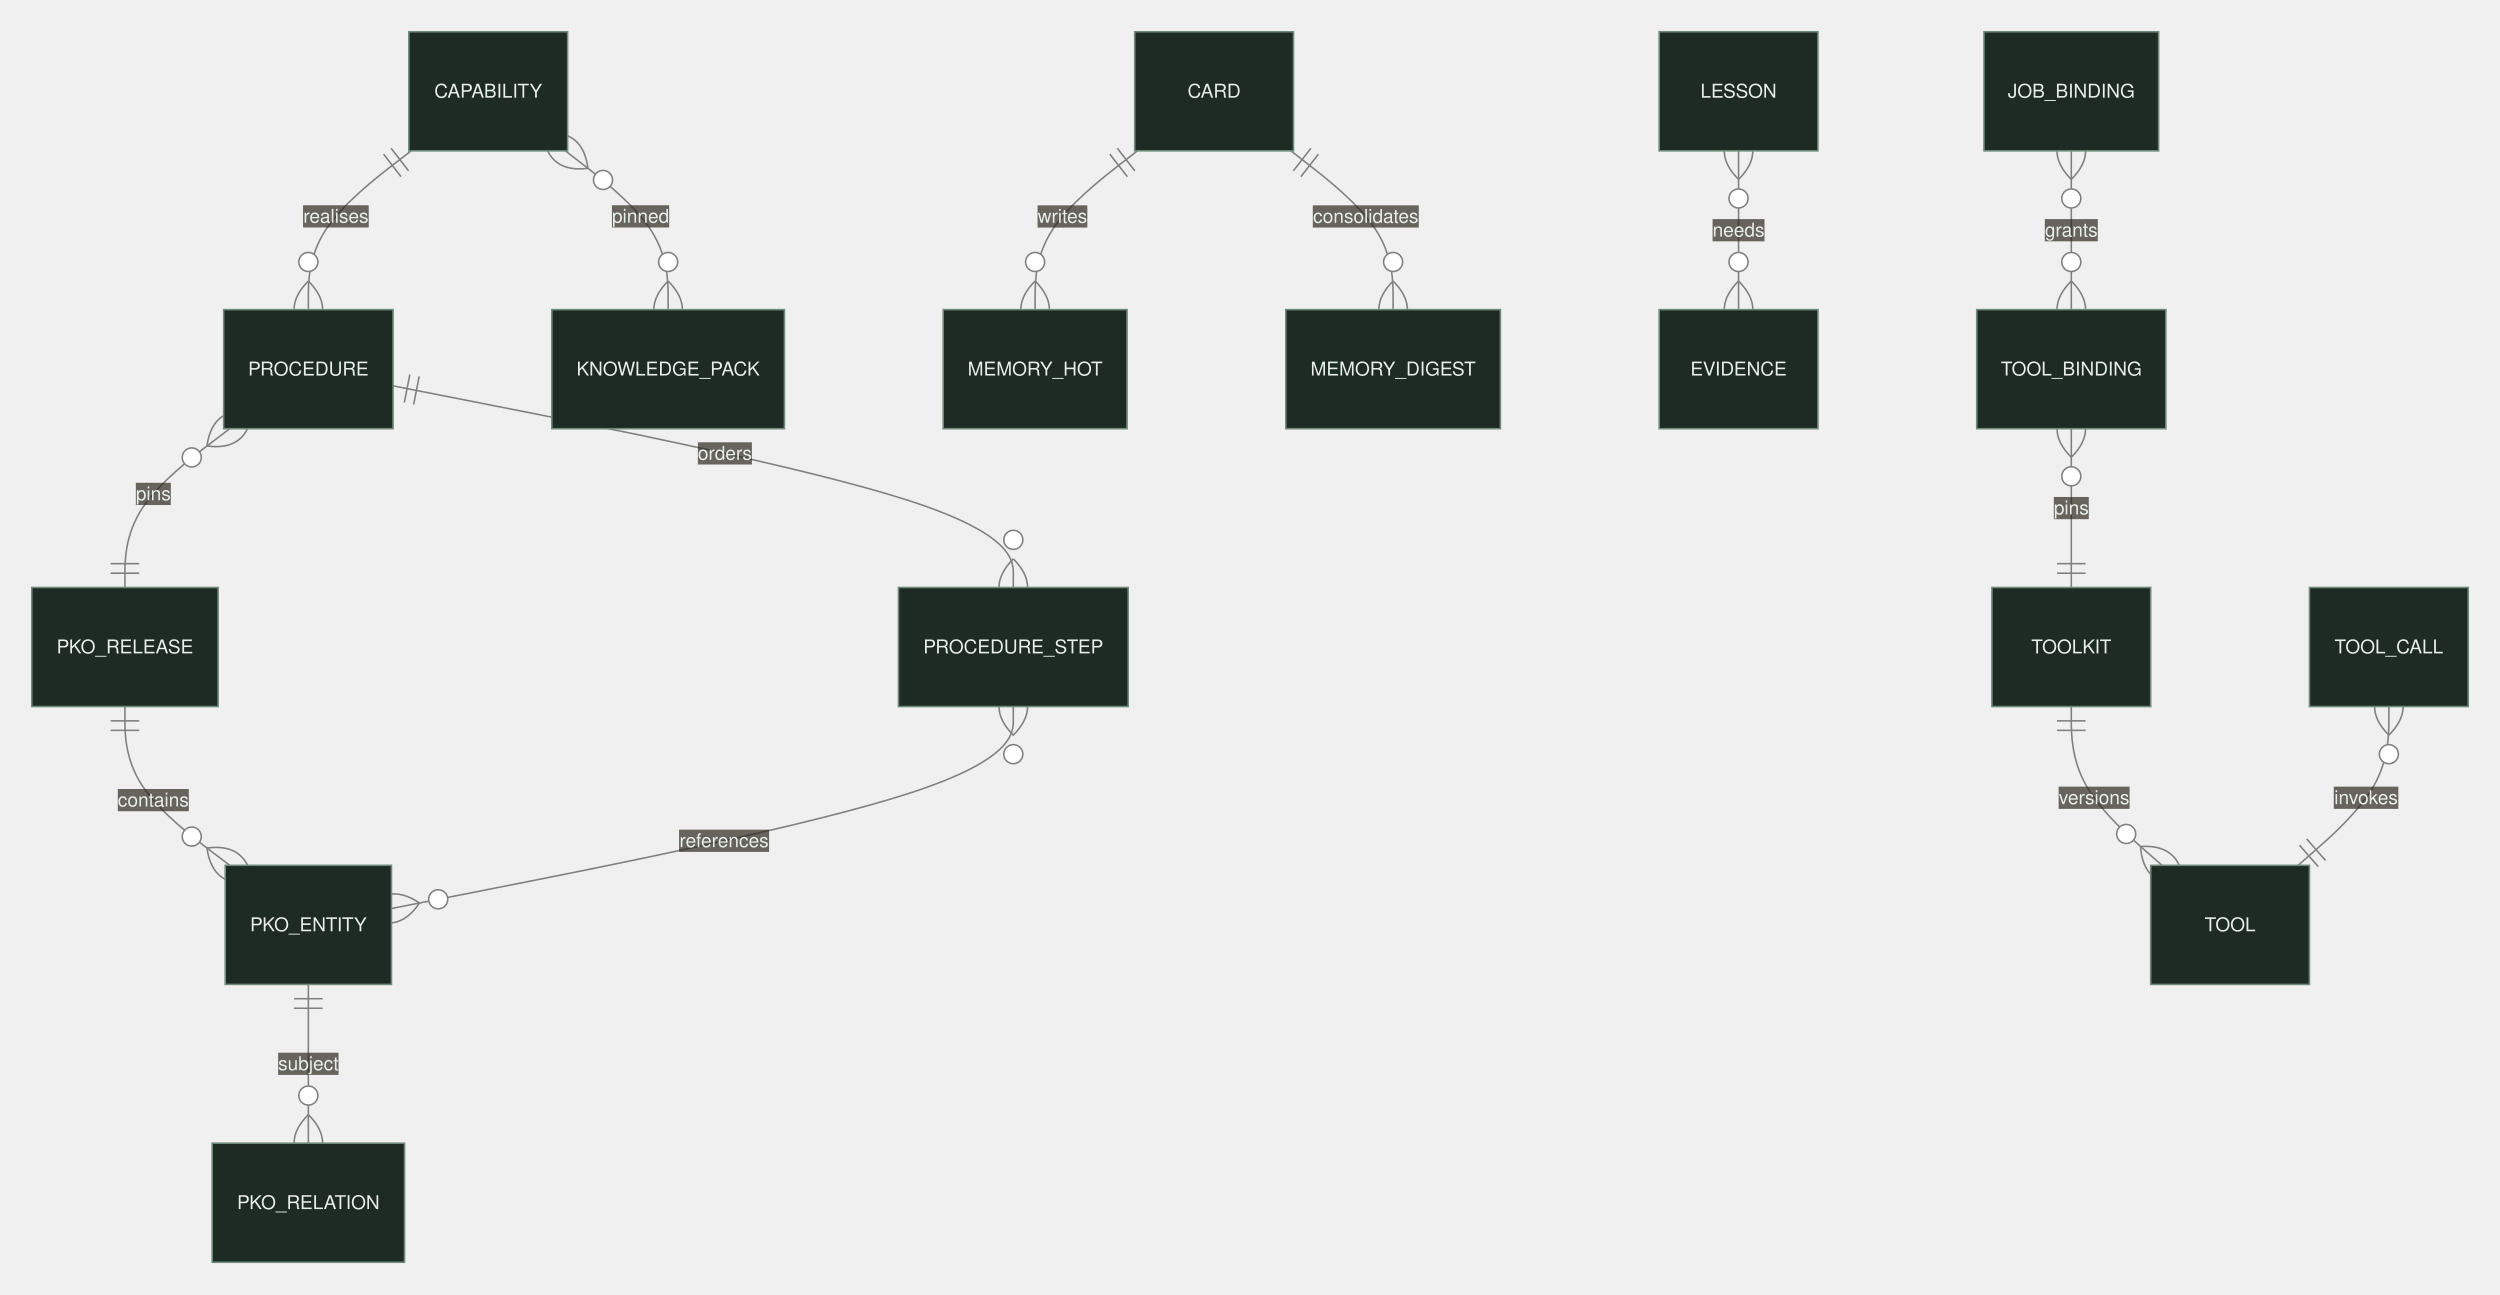
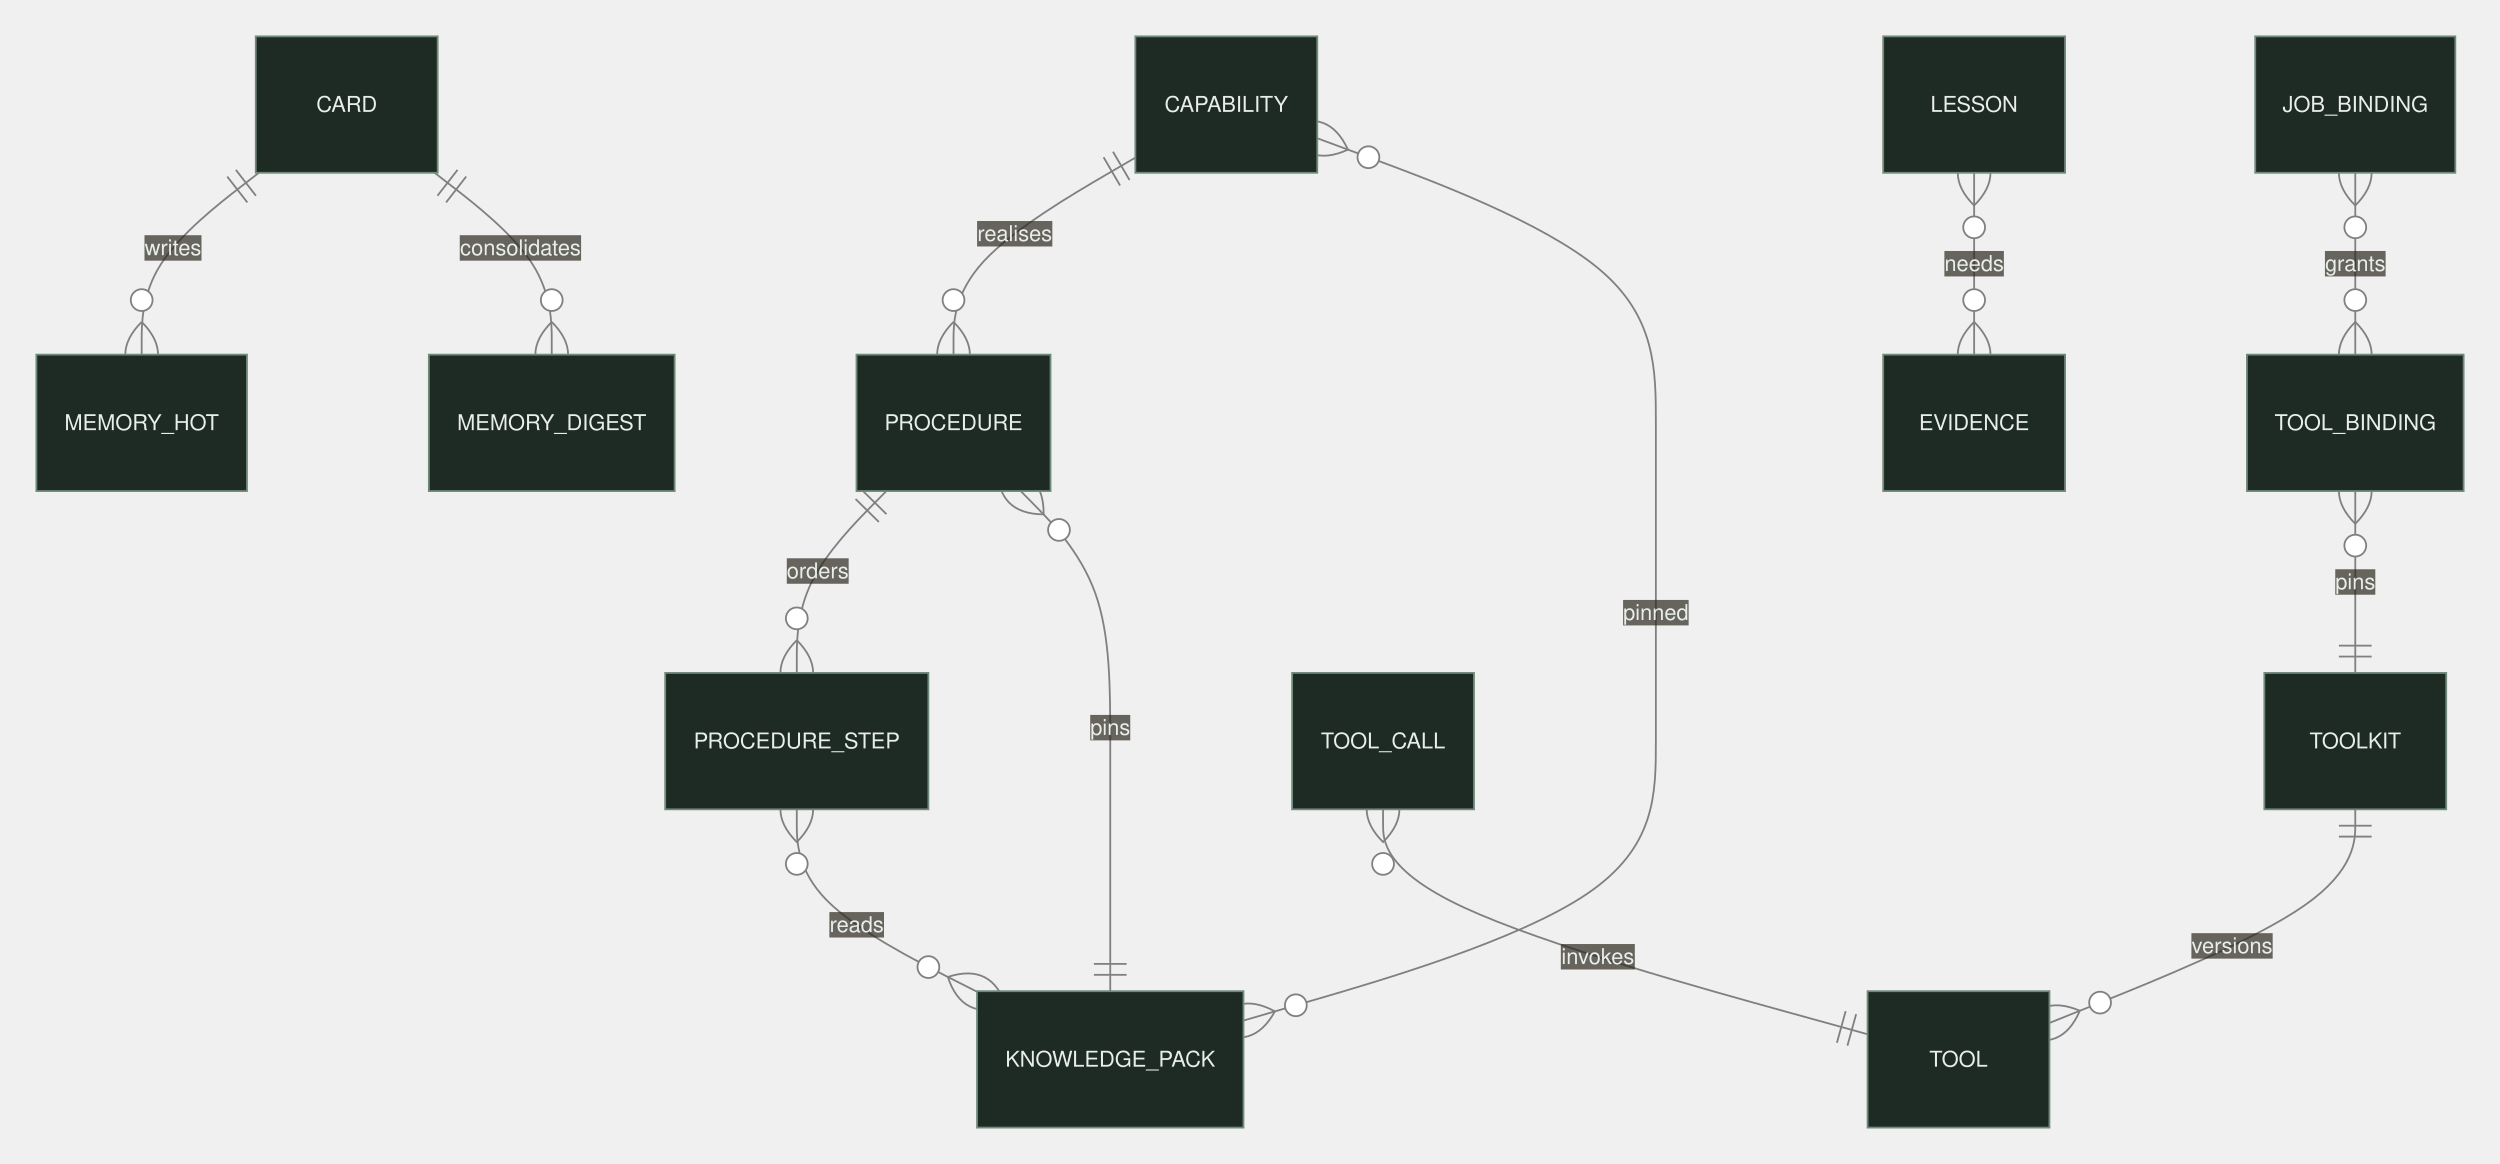
- <svg xmlns="http://www.w3.org/2000/svg" aria-roledescription="er" role="graphics-document document" viewBox="0 0 1574.543 815" height="815" width="1574.543" id="my-svg" style="background-color: transparent;">
+ <svg xmlns="http://www.w3.org/2000/svg" aria-roledescription="er" role="graphics-document document" viewBox="0 0 1374.598 640" height="640" width="1374.598" id="my-svg" style="background-color: transparent;">
  <style>#my-svg{font-family:IBM Plex Sans,Helvetica,Arial,sans-serif;font-size:14px;fill:#e8eee9;}#my-svg .error-icon{fill:#2c281f;}#my-svg .error-text{fill:#c9d6ce;stroke:#c9d6ce;}#my-svg .edge-thickness-normal{stroke-width:1px;}#my-svg .edge-thickness-thick{stroke-width:3.5px;}#my-svg .edge-pattern-solid{stroke-dasharray:0;}#my-svg .edge-thickness-invisible{stroke-width:0;fill:none;}#my-svg .edge-pattern-dashed{stroke-dasharray:3;}#my-svg .edge-pattern-dotted{stroke-dasharray:2;}#my-svg .marker{fill:#8aa596;stroke:#8aa596;}#my-svg .marker.cross{stroke:#8aa596;}#my-svg svg{font-family:IBM Plex Sans,Helvetica,Arial,sans-serif;font-size:14px;}#my-svg p{margin:0;}#my-svg .entityBox{fill:#1e2a24;stroke:#6f8a7a;}#my-svg .attributeBoxOdd{fill:#ffffff;stroke:#6f8a7a;}#my-svg .attributeBoxEven{fill:#f2f2f2;stroke:#6f8a7a;}#my-svg .relationshipLabelBox{fill:#2c281f;opacity:0.7;background-color:#2c281f;}#my-svg .relationshipLabelBox rect{opacity:0.5;}#my-svg .relationshipLine{stroke:#8aa596;}#my-svg .entityTitleText{text-anchor:middle;font-size:18px;fill:#e8eee9;}#my-svg #MD_PARENT_START{fill:#f5f5f5!important;stroke:#8aa596!important;stroke-width:1;}#my-svg #MD_PARENT_END{fill:#f5f5f5!important;stroke:#8aa596!important;stroke-width:1;}#my-svg :root{--mermaid-font-family:"trebuchet ms",verdana,arial,sans-serif;}</style>
  <g />
  <defs>
    <marker orient="auto" markerHeight="240" markerWidth="190" refY="7" refX="0" id="MD_PARENT_START">
      <path d="M 18,7 L9,13 L1,7 L9,1 Z" />
    </marker>
  </defs>
  <defs>
    <marker orient="auto" markerHeight="28" markerWidth="20" refY="7" refX="19" id="MD_PARENT_END">
      <path d="M 18,7 L9,13 L1,7 L9,1 Z" />
    </marker>
  </defs>
  <defs>
    <marker orient="auto" markerHeight="18" markerWidth="18" refY="9" refX="0" id="ONLY_ONE_START">
      <path d="M9,0 L9,18 M15,0 L15,18" fill="none" stroke="gray" />
    </marker>
  </defs>
  <defs>
    <marker orient="auto" markerHeight="18" markerWidth="18" refY="9" refX="18" id="ONLY_ONE_END">
      <path d="M3,0 L3,18 M9,0 L9,18" fill="none" stroke="gray" />
    </marker>
  </defs>
  <defs>
    <marker orient="auto" markerHeight="18" markerWidth="30" refY="9" refX="0" id="ZERO_OR_ONE_START">
      <circle r="6" cy="9" cx="21" fill="white" stroke="gray" />
      <path d="M9,0 L9,18" fill="none" stroke="gray" />
    </marker>
  </defs>
  <defs>
    <marker orient="auto" markerHeight="18" markerWidth="30" refY="9" refX="30" id="ZERO_OR_ONE_END">
      <circle r="6" cy="9" cx="9" fill="white" stroke="gray" />
      <path d="M21,0 L21,18" fill="none" stroke="gray" />
    </marker>
  </defs>
  <defs>
    <marker orient="auto" markerHeight="36" markerWidth="45" refY="18" refX="18" id="ONE_OR_MORE_START">
      <path d="M0,18 Q 18,0 36,18 Q 18,36 0,18 M42,9 L42,27" fill="none" stroke="gray" />
    </marker>
  </defs>
  <defs>
    <marker orient="auto" markerHeight="36" markerWidth="45" refY="18" refX="27" id="ONE_OR_MORE_END">
      <path d="M3,9 L3,27 M9,18 Q27,0 45,18 Q27,36 9,18" fill="none" stroke="gray" />
    </marker>
  </defs>
  <defs>
    <marker orient="auto" markerHeight="36" markerWidth="57" refY="18" refX="18" id="ZERO_OR_MORE_START">
      <circle r="6" cy="18" cx="48" fill="white" stroke="gray" />
      <path d="M0,18 Q18,0 36,18 Q18,36 0,18" fill="none" stroke="gray" />
    </marker>
  </defs>
  <defs>
    <marker orient="auto" markerHeight="36" markerWidth="57" refY="18" refX="39" id="ZERO_OR_MORE_END">
      <circle r="6" cy="18" cx="9" fill="white" stroke="gray" />
      <path d="M21,18 Q39,0 57,18 Q39,36 21,18" fill="none" stroke="gray" />
    </marker>
  </defs>
-   <path style="stroke: gray; fill: none;" marker-start="url(#ONLY_ONE_START)" marker-end="url(#ZERO_OR_MORE_END)" d="M258.946,95L248.156,103.333C237.366,111.667,215.787,128.333,204.997,145C194.207,161.667,194.207,178.333,194.207,186.667L194.207,195" class="er relationshipLine" />
-   <path style="stroke: gray; fill: none;" marker-start="url(#ONLY_ONE_START)" marker-end="url(#ZERO_OR_MORE_END)" d="M247.551,243.013L312.659,255.844C377.767,268.675,507.983,294.338,573.091,315.502C638.199,336.667,638.199,353.333,638.199,361.667L638.199,370" class="er relationshipLine" />
-   <path style="stroke: gray; fill: none;" marker-start="url(#ZERO_OR_MORE_START)" marker-end="url(#ONLY_ONE_END)" d="M144.699,270L133.697,278.333C122.695,286.667,100.691,303.333,89.689,320C78.688,336.667,78.688,353.333,78.688,361.667L78.688,370" class="er relationshipLine" />
-   <path style="stroke: gray; fill: none;" marker-start="url(#ONLY_ONE_START)" marker-end="url(#ZERO_OR_MORE_END)" d="M78.688,445L78.688,453.333C78.688,461.667,78.688,478.333,89.689,495C100.691,511.667,122.695,528.333,133.697,536.667L144.699,545" class="er relationshipLine" />
-   <path style="stroke: gray; fill: none;" marker-start="url(#ONLY_ONE_START)" marker-end="url(#ZERO_OR_MORE_END)" d="M194.207,620L194.207,628.333C194.207,636.667,194.207,653.333,194.207,670C194.207,686.667,194.207,703.333,194.207,711.667L194.207,720" class="er relationshipLine" />
-   <path style="stroke: gray; fill: none;" marker-start="url(#ZERO_OR_MORE_START)" marker-end="url(#ZERO_OR_MORE_END)" d="M638.199,445L638.199,453.333C638.199,461.667,638.199,478.333,572.924,499.531C507.65,520.728,377.1,546.456,311.826,559.32L246.551,572.184" class="er relationshipLine" />
-   <path style="stroke: gray; fill: none;" marker-start="url(#ZERO_OR_MORE_START)" marker-end="url(#ZERO_OR_MORE_END)" d="M356.054,95L366.844,103.333C377.634,111.667,399.213,128.333,410.003,145C420.793,161.667,420.793,178.333,420.793,186.667L420.793,195" class="er relationshipLine" />
-   <path style="stroke: gray; fill: none;" marker-start="url(#ONLY_ONE_START)" marker-end="url(#ZERO_OR_MORE_END)" d="M716.353,95L705.617,103.333C694.88,111.667,673.407,128.333,662.67,145C651.934,161.667,651.934,178.333,651.934,186.667L651.934,195" class="er relationshipLine" />
-   <path style="stroke: gray; fill: none;" marker-start="url(#ONLY_ONE_START)" marker-end="url(#ZERO_OR_MORE_END)" d="M812.983,95L823.719,103.333C834.456,111.667,855.929,128.333,866.666,145C877.402,161.667,877.402,178.333,877.402,186.667L877.402,195" class="er relationshipLine" />
-   <path style="stroke: gray; fill: none;" marker-start="url(#ZERO_OR_MORE_START)" marker-end="url(#ZERO_OR_MORE_END)" d="M1094.973,95L1094.973,103.333C1094.973,111.667,1094.973,128.333,1094.973,145C1094.973,161.667,1094.973,178.333,1094.973,186.667L1094.973,195" class="er relationshipLine" />
-   <path style="stroke: gray; fill: none;" marker-start="url(#ZERO_OR_MORE_START)" marker-end="url(#ZERO_OR_MORE_END)" d="M1304.543,95L1304.543,103.333C1304.543,111.667,1304.543,128.333,1304.543,145C1304.543,161.667,1304.543,178.333,1304.543,186.667L1304.543,195" class="er relationshipLine" />
-   <path style="stroke: gray; fill: none;" marker-start="url(#ONLY_ONE_START)" marker-end="url(#ZERO_OR_MORE_END)" d="M1304.543,445L1304.543,453.333C1304.543,461.667,1304.543,478.333,1314.067,495C1323.591,511.667,1342.638,528.333,1352.162,536.667L1361.686,545" class="er relationshipLine" />
-   <path style="stroke: gray; fill: none;" marker-start="url(#ZERO_OR_MORE_START)" marker-end="url(#ONLY_ONE_END)" d="M1304.543,270L1304.543,278.333C1304.543,286.667,1304.543,303.333,1304.543,320C1304.543,336.667,1304.543,353.333,1304.543,361.667L1304.543,370" class="er relationshipLine" />
-   <path style="stroke: gray; fill: none;" marker-start="url(#ZERO_OR_MORE_START)" marker-end="url(#ONLY_ONE_END)" d="M1504.543,445L1504.543,453.333C1504.543,461.667,1504.543,478.333,1495.019,495C1485.495,511.667,1466.448,528.333,1456.924,536.667L1447.4,545" class="er relationshipLine" />
-   <g transform="translate(257.5,20 )" id="entity-CAPABILITY-020d4f55-10fa-56c2-b8e2-6703334d470f">
+   <path style="stroke: gray; fill: none;" marker-start="url(#ONLY_ONE_START)" marker-end="url(#ZERO_OR_MORE_END)" d="M624.281,86.667L607.615,96.389C590.948,106.111,557.615,125.556,540.948,143.611C524.281,161.667,524.281,178.333,524.281,186.667L524.281,195" class="er relationshipLine" />
+   <path style="stroke: gray; fill: none;" marker-start="url(#ONLY_ONE_START)" marker-end="url(#ZERO_OR_MORE_END)" d="M487.349,270L479.142,278.333C470.934,286.667,454.52,303.333,446.313,320C438.105,336.667,438.105,353.333,438.105,361.667L438.105,370" class="er relationshipLine" />
+   <path style="stroke: gray; fill: none;" marker-start="url(#ZERO_OR_MORE_START)" marker-end="url(#ONLY_ONE_END)" d="M561.214,270L569.421,278.333C577.628,286.667,594.043,303.333,602.25,326.25C610.457,349.167,610.457,378.333,610.457,407.5C610.457,436.667,610.457,465.833,610.457,488.75C610.457,511.667,610.457,528.333,610.457,536.667L610.457,545" class="er relationshipLine" />
+   <path style="stroke: gray; fill: none;" marker-start="url(#ZERO_OR_MORE_START)" marker-end="url(#ZERO_OR_MORE_END)" d="M438.105,445L438.105,453.333C438.105,461.667,438.105,478.333,454.624,495.053C471.142,511.772,504.178,528.544,520.697,536.93L537.215,545.316" class="er relationshipLine" />
+   <path style="stroke: gray; fill: none;" marker-start="url(#ZERO_OR_MORE_START)" marker-end="url(#ZERO_OR_MORE_END)" d="M724.281,76.024L755.311,87.52C786.34,99.016,848.398,122.008,879.428,148.087C910.457,174.167,910.457,203.333,910.457,232.5C910.457,261.667,910.457,290.833,910.457,320C910.457,349.167,910.457,378.333,910.457,407.5C910.457,436.667,910.457,465.833,872.664,491.44C834.871,517.046,759.285,539.092,721.492,550.115L683.699,561.138" class="er relationshipLine" />
+   <path style="stroke: gray; fill: none;" marker-start="url(#ONLY_ONE_START)" marker-end="url(#ZERO_OR_MORE_END)" d="M142.318,95L131.581,103.333C120.845,111.667,99.372,128.333,88.635,145C77.898,161.667,77.898,178.333,77.898,186.667L77.898,195" class="er relationshipLine" />
+   <path style="stroke: gray; fill: none;" marker-start="url(#ONLY_ONE_START)" marker-end="url(#ZERO_OR_MORE_END)" d="M238.948,95L249.684,103.333C260.421,111.667,281.894,128.333,292.631,145C303.367,161.667,303.367,178.333,303.367,186.667L303.367,195" class="er relationshipLine" />
+   <path style="stroke: gray; fill: none;" marker-start="url(#ZERO_OR_MORE_START)" marker-end="url(#ZERO_OR_MORE_END)" d="M1085.457,95L1085.457,103.333C1085.457,111.667,1085.457,128.333,1085.457,145C1085.457,161.667,1085.457,178.333,1085.457,186.667L1085.457,195" class="er relationshipLine" />
+   <path style="stroke: gray; fill: none;" marker-start="url(#ZERO_OR_MORE_START)" marker-end="url(#ZERO_OR_MORE_END)" d="M1295.027,95L1295.027,103.333C1295.027,111.667,1295.027,128.333,1295.027,145C1295.027,161.667,1295.027,178.333,1295.027,186.667L1295.027,195" class="er relationshipLine" />
+   <path style="stroke: gray; fill: none;" marker-start="url(#ONLY_ONE_START)" marker-end="url(#ZERO_OR_MORE_END)" d="M1295.027,445L1295.027,453.333C1295.027,461.667,1295.027,478.333,1267,497.908C1238.973,517.482,1182.918,539.964,1154.891,551.205L1126.863,562.446" class="er relationshipLine" />
+   <path style="stroke: gray; fill: none;" marker-start="url(#ZERO_OR_MORE_START)" marker-end="url(#ONLY_ONE_END)" d="M1295.027,270L1295.027,278.333C1295.027,286.667,1295.027,303.333,1295.027,320C1295.027,336.667,1295.027,353.333,1295.027,361.667L1295.027,370" class="er relationshipLine" />
+   <path style="stroke: gray; fill: none;" marker-start="url(#ZERO_OR_MORE_START)" marker-end="url(#ONLY_ONE_END)" d="M760.457,445L760.457,453.333C760.457,461.667,760.457,478.333,804.858,498.945C849.259,519.558,938.061,544.115,982.462,556.394L1026.863,568.673" class="er relationshipLine" />
+   <g transform="translate(624.2812,20 )" id="entity-CAPABILITY-020d4f55-10fa-56c2-b8e2-6703334d470f">
    <rect height="75" width="100" y="0" x="0" class="er entityBox" />
    <text style="dominant-baseline: middle; text-anchor: middle; font-size: 12px;" transform="translate(50,37.5)" y="0" x="0" id="text-entity-CAPABILITY-020d4f55-10fa-56c2-b8e2-6703334d470f" class="er entityLabel">CAPABILITY</text>
  </g>
-   <g transform="translate(140.8633,195 )" id="entity-PROCEDURE-224ff4b8-9b89-5dd6-830f-faf2a203ddec">
+   <g transform="translate(470.9375,195 )" id="entity-PROCEDURE-224ff4b8-9b89-5dd6-830f-faf2a203ddec">
    <rect height="75" width="106.688" y="0" x="0" class="er entityBox" />
    <text style="dominant-baseline: middle; text-anchor: middle; font-size: 12px;" transform="translate(53.34375,37.5)" y="0" x="0" id="text-entity-PROCEDURE-224ff4b8-9b89-5dd6-830f-faf2a203ddec" class="er entityLabel">PROCEDURE</text>
  </g>
-   <g transform="translate(565.8477,370 )" id="entity-PROCEDURESTEP-6f9bba43-38aa-5167-bb9a-25ad02d292f0">
+   <g transform="translate(365.7539,370 )" id="entity-PROCEDURESTEP-6f9bba43-38aa-5167-bb9a-25ad02d292f0">
    <rect height="75" width="144.703" y="0" x="0" class="er entityBox" />
    <text style="dominant-baseline: middle; text-anchor: middle; font-size: 12px;" transform="translate(72.35156,37.5)" y="0" x="0" id="text-entity-PROCEDURESTEP-6f9bba43-38aa-5167-bb9a-25ad02d292f0" class="er entityLabel">PROCEDURE_STEP</text>
  </g>
-   <g transform="translate(20,370 )" id="entity-PKORELEASE-6d92dc30-d84e-5a81-be41-3ea723bb676f">
-     <rect height="75" width="117.375" y="0" x="0" class="er entityBox" />
-     <text style="dominant-baseline: middle; text-anchor: middle; font-size: 12px;" transform="translate(58.6875,37.5)" y="0" x="0" id="text-entity-PKORELEASE-6d92dc30-d84e-5a81-be41-3ea723bb676f" class="er entityLabel">PKO_RELEASE</text>
-   </g>
-   <g transform="translate(141.8633,545 )" id="entity-PKOENTITY-70abf664-999a-5787-936c-3888ab19b30b">
-     <rect height="75" width="104.688" y="0" x="0" class="er entityBox" />
-     <text style="dominant-baseline: middle; text-anchor: middle; font-size: 12px;" transform="translate(52.34375,37.5)" y="0" x="0" id="text-entity-PKOENTITY-70abf664-999a-5787-936c-3888ab19b30b" class="er entityLabel">PKO_ENTITY</text>
-   </g>
-   <g transform="translate(133.6289,720 )" id="entity-PKORELATION-b7390bfa-451d-5ebc-bb1c-0d9ca8fc17da">
-     <rect height="75" width="121.156" y="0" x="0" class="er entityBox" />
-     <text style="dominant-baseline: middle; text-anchor: middle; font-size: 12px;" transform="translate(60.57812,37.5)" y="0" x="0" id="text-entity-PKORELATION-b7390bfa-451d-5ebc-bb1c-0d9ca8fc17da" class="er entityLabel">PKO_RELATION</text>
-   </g>
-   <g transform="translate(347.5508,195 )" id="entity-KNOWLEDGEPACK-c3adf817-17f3-55ea-afa6-33bd64293d3b">
+   <g transform="translate(537.2148,545 )" id="entity-KNOWLEDGEPACK-c3adf817-17f3-55ea-afa6-33bd64293d3b">
    <rect height="75" width="146.484" y="0" x="0" class="er entityBox" />
    <text style="dominant-baseline: middle; text-anchor: middle; font-size: 12px;" transform="translate(73.24219,37.5)" y="0" x="0" id="text-entity-KNOWLEDGEPACK-c3adf817-17f3-55ea-afa6-33bd64293d3b" class="er entityLabel">KNOWLEDGE_PACK</text>
  </g>
-   <g transform="translate(714.668,20 )" id="entity-CARD-2533ca9f-19be-51f9-b4bd-6aa7fabd52ca">
+   <g transform="translate(140.6328,20 )" id="entity-CARD-2533ca9f-19be-51f9-b4bd-6aa7fabd52ca">
    <rect height="75" width="100" y="0" x="0" class="er entityBox" />
    <text style="dominant-baseline: middle; text-anchor: middle; font-size: 12px;" transform="translate(50,37.5)" y="0" x="0" id="text-entity-CARD-2533ca9f-19be-51f9-b4bd-6aa7fabd52ca" class="er entityLabel">CARD</text>
  </g>
-   <g transform="translate(594.0352,195 )" id="entity-MEMORYHOT-59aa7965-6ea7-56e8-822f-c9ffb1be5fe1">
+   <g transform="translate(20,195 )" id="entity-MEMORYHOT-59aa7965-6ea7-56e8-822f-c9ffb1be5fe1">
    <rect height="75" width="115.797" y="0" x="0" class="er entityBox" />
    <text style="dominant-baseline: middle; text-anchor: middle; font-size: 12px;" transform="translate(57.89844,37.5)" y="0" x="0" id="text-entity-MEMORYHOT-59aa7965-6ea7-56e8-822f-c9ffb1be5fe1" class="er entityLabel">MEMORY_HOT</text>
  </g>
-   <g transform="translate(809.832,195 )" id="entity-MEMORYDIGEST-e046d363-404e-5eae-a05d-336853ef388a">
+   <g transform="translate(235.7969,195 )" id="entity-MEMORYDIGEST-e046d363-404e-5eae-a05d-336853ef388a">
    <rect height="75" width="135.141" y="0" x="0" class="er entityBox" />
    <text style="dominant-baseline: middle; text-anchor: middle; font-size: 12px;" transform="translate(67.57031,37.5)" y="0" x="0" id="text-entity-MEMORYDIGEST-e046d363-404e-5eae-a05d-336853ef388a" class="er entityLabel">MEMORY_DIGEST</text>
  </g>
-   <g transform="translate(1044.973,20 )" id="entity-LESSON-1c18308b-2959-507f-9a4b-2d92d75d0ce3">
+   <g transform="translate(1035.457,20 )" id="entity-LESSON-1c18308b-2959-507f-9a4b-2d92d75d0ce3">
    <rect height="75" width="100" y="0" x="0" class="er entityBox" />
    <text style="dominant-baseline: middle; text-anchor: middle; font-size: 12px;" transform="translate(50,37.5)" y="0" x="0" id="text-entity-LESSON-1c18308b-2959-507f-9a4b-2d92d75d0ce3" class="er entityLabel">LESSON</text>
  </g>
-   <g transform="translate(1044.973,195 )" id="entity-EVIDENCE-89f7177b-0e33-580a-b933-58f97f89939a">
+   <g transform="translate(1035.457,195 )" id="entity-EVIDENCE-89f7177b-0e33-580a-b933-58f97f89939a">
    <rect height="75" width="100" y="0" x="0" class="er entityBox" />
    <text style="dominant-baseline: middle; text-anchor: middle; font-size: 12px;" transform="translate(50,37.5)" y="0" x="0" id="text-entity-EVIDENCE-89f7177b-0e33-580a-b933-58f97f89939a" class="er entityLabel">EVIDENCE</text>
  </g>
-   <g transform="translate(1249.535,20 )" id="entity-JOBBINDING-93249e7e-0753-5f55-b24e-6bc2646c5bc9">
+   <g transform="translate(1240.02,20 )" id="entity-JOBBINDING-93249e7e-0753-5f55-b24e-6bc2646c5bc9">
    <rect height="75" width="110.016" y="0" x="0" class="er entityBox" />
    <text style="dominant-baseline: middle; text-anchor: middle; font-size: 12px;" transform="translate(55.00781,37.5)" y="0" x="0" id="text-entity-JOBBINDING-93249e7e-0753-5f55-b24e-6bc2646c5bc9" class="er entityLabel">JOB_BINDING</text>
  </g>
-   <g transform="translate(1244.973,195 )" id="entity-TOOLBINDING-e8ab3afd-7585-5adc-b712-e363652d245f">
+   <g transform="translate(1235.457,195 )" id="entity-TOOLBINDING-e8ab3afd-7585-5adc-b712-e363652d245f">
    <rect height="75" width="119.141" y="0" x="0" class="er entityBox" />
    <text style="dominant-baseline: middle; text-anchor: middle; font-size: 12px;" transform="translate(59.57031,37.5)" y="0" x="0" id="text-entity-TOOLBINDING-e8ab3afd-7585-5adc-b712-e363652d245f" class="er entityLabel">TOOL_BINDING</text>
  </g>
-   <g transform="translate(1254.543,370 )" id="entity-TOOLKIT-6a658d77-4d87-5572-833a-6cf28089be58">
+   <g transform="translate(1245.027,370 )" id="entity-TOOLKIT-6a658d77-4d87-5572-833a-6cf28089be58">
    <rect height="75" width="100" y="0" x="0" class="er entityBox" />
    <text style="dominant-baseline: middle; text-anchor: middle; font-size: 12px;" transform="translate(50,37.5)" y="0" x="0" id="text-entity-TOOLKIT-6a658d77-4d87-5572-833a-6cf28089be58" class="er entityLabel">TOOLKIT</text>
  </g>
-   <g transform="translate(1354.543,545 )" id="entity-TOOL-e5022921-05b6-5ca1-abc4-efc35a916643">
+   <g transform="translate(1026.863,545 )" id="entity-TOOL-e5022921-05b6-5ca1-abc4-efc35a916643">
    <rect height="75" width="100" y="0" x="0" class="er entityBox" />
    <text style="dominant-baseline: middle; text-anchor: middle; font-size: 12px;" transform="translate(50,37.5)" y="0" x="0" id="text-entity-TOOL-e5022921-05b6-5ca1-abc4-efc35a916643" class="er entityLabel">TOOL</text>
  </g>
-   <g transform="translate(1454.543,370 )" id="entity-TOOLCALL-8913de9d-f2f0-5a09-8628-c4bf0f27789b">
+   <g transform="translate(710.457,370 )" id="entity-TOOLCALL-8913de9d-f2f0-5a09-8628-c4bf0f27789b">
    <rect height="75" width="100" y="0" x="0" class="er entityBox" />
    <text style="dominant-baseline: middle; text-anchor: middle; font-size: 12px;" transform="translate(50,37.5)" y="0" x="0" id="text-entity-TOOLCALL-8913de9d-f2f0-5a09-8628-c4bf0f27789b" class="er entityLabel">TOOL_CALL</text>
  </g>
-   <rect height="14" width="41.359" y="129.273" x="190.876" class="er relationshipLabelBox" />
-   <text style="text-anchor: middle; dominant-baseline: middle; font-size: 12px;" y="136.273" x="211.556" id="rel1" class="er relationshipLabel">realises</text>
-   <rect height="14" width="34.016" y="278.56" x="439.528" class="er relationshipLabelBox" />
-   <text style="text-anchor: middle; dominant-baseline: middle; font-size: 12px;" y="285.56" x="456.536" id="rel2" class="er relationshipLabel">orders</text>
-   <rect height="14" width="22.016" y="304.065" x="85.549" class="er relationshipLabelBox" />
-   <text style="text-anchor: middle; dominant-baseline: middle; font-size: 12px;" y="311.065" x="96.557" id="rel3" class="er relationshipLabel">pins</text>
-   <rect height="14" width="44.703" y="496.935" x="74.206" class="er relationshipLabelBox" />
-   <text style="text-anchor: middle; dominant-baseline: middle; font-size: 12px;" y="503.935" x="96.557" id="rel4" class="er relationshipLabel">contains</text>
-   <rect height="14" width="38.031" y="663" x="175.191" class="er relationshipLabelBox" />
-   <text style="text-anchor: middle; dominant-baseline: middle; font-size: 12px;" y="670" x="194.207" id="rel5" class="er relationshipLabel">subject</text>
-   <rect height="14" width="56.703" y="522.541" x="427.678" class="er relationshipLabelBox" />
-   <text style="text-anchor: middle; dominant-baseline: middle; font-size: 12px;" y="529.541" x="456.03" id="rel6" class="er relationshipLabel">references</text>
-   <rect height="14" width="36.047" y="129.273" x="385.421" class="er relationshipLabelBox" />
-   <text style="text-anchor: middle; dominant-baseline: middle; font-size: 12px;" y="136.273" x="403.444" id="rel7" class="er relationshipLabel">pinned</text>
-   <rect height="14" width="31.344" y="129.326" x="653.48" class="er relationshipLabelBox" />
-   <text style="text-anchor: middle; dominant-baseline: middle; font-size: 12px;" y="136.326" x="669.152" id="rel8" class="er relationshipLabel">writes</text>
-   <rect height="14" width="66.719" y="129.326" x="826.825" class="er relationshipLabelBox" />
-   <text style="text-anchor: middle; dominant-baseline: middle; font-size: 12px;" y="136.326" x="860.184" id="rel9" class="er relationshipLabel">consolidates</text>
-   <rect height="14" width="32.703" y="138" x="1078.621" class="er relationshipLabelBox" />
-   <text style="text-anchor: middle; dominant-baseline: middle; font-size: 12px;" y="145" x="1094.973" id="rel10" class="er relationshipLabel">needs</text>
-   <rect height="14" width="33.359" y="138" x="1287.863" class="er relationshipLabelBox" />
-   <text style="text-anchor: middle; dominant-baseline: middle; font-size: 12px;" y="145" x="1304.543" id="rel11" class="er relationshipLabel">grants</text>
-   <rect height="14" width="44.688" y="495.435" x="1296.561" class="er relationshipLabelBox" />
-   <text style="text-anchor: middle; dominant-baseline: middle; font-size: 12px;" y="502.435" x="1318.905" id="rel12" class="er relationshipLabel">versions</text>
-   <rect height="14" width="22.016" y="313" x="1293.535" class="er relationshipLabelBox" />
-   <text style="text-anchor: middle; dominant-baseline: middle; font-size: 12px;" y="320" x="1304.543" id="rel13" class="er relationshipLabel">pins</text>
-   <rect height="14" width="40.688" y="495.435" x="1469.836" class="er relationshipLabelBox" />
-   <text style="text-anchor: middle; dominant-baseline: middle; font-size: 12px;" y="502.435" x="1490.18" id="rel14" class="er relationshipLabel">invokes</text>
+   <rect height="14" width="41.359" y="121.524" x="537.247" class="er relationshipLabelBox" />
+   <text style="text-anchor: middle; dominant-baseline: middle; font-size: 12px;" y="128.524" x="557.926" id="rel1" class="er relationshipLabel">realises</text>
+   <rect height="14" width="34.016" y="306.972" x="432.612" class="er relationshipLabelBox" />
+   <text style="text-anchor: middle; dominant-baseline: middle; font-size: 12px;" y="313.972" x="449.619" id="rel2" class="er relationshipLabel">orders</text>
+   <rect height="14" width="22.016" y="393.087" x="599.444" class="er relationshipLabelBox" />
+   <text style="text-anchor: middle; dominant-baseline: middle; font-size: 12px;" y="400.087" x="610.452" id="rel3" class="er relationshipLabel">pins</text>
+   <rect height="14" width="30.031" y="501.491" x="456.022" class="er relationshipLabelBox" />
+   <text style="text-anchor: middle; dominant-baseline: middle; font-size: 12px;" y="508.491" x="471.038" id="rel4" class="er relationshipLabel">reads</text>
+   <rect height="14" width="36.047" y="329.872" x="892.434" class="er relationshipLabelBox" />
+   <text style="text-anchor: middle; dominant-baseline: middle; font-size: 12px;" y="336.872" x="910.457" id="rel5" class="er relationshipLabel">pinned</text>
+   <rect height="14" width="31.344" y="129.326" x="79.445" class="er relationshipLabelBox" />
+   <text style="text-anchor: middle; dominant-baseline: middle; font-size: 12px;" y="136.326" x="95.117" id="rel6" class="er relationshipLabel">writes</text>
+   <rect height="14" width="66.719" y="129.326" x="252.79" class="er relationshipLabelBox" />
+   <text style="text-anchor: middle; dominant-baseline: middle; font-size: 12px;" y="136.326" x="286.149" id="rel7" class="er relationshipLabel">consolidates</text>
+   <rect height="14" width="32.703" y="138" x="1069.105" class="er relationshipLabelBox" />
+   <text style="text-anchor: middle; dominant-baseline: middle; font-size: 12px;" y="145" x="1085.457" id="rel8" class="er relationshipLabel">needs</text>
+   <rect height="14" width="33.359" y="138" x="1278.347" class="er relationshipLabelBox" />
+   <text style="text-anchor: middle; dominant-baseline: middle; font-size: 12px;" y="145" x="1295.027" id="rel9" class="er relationshipLabel">grants</text>
+   <rect height="14" width="44.688" y="513.091" x="1204.918" class="er relationshipLabelBox" />
+   <text style="text-anchor: middle; dominant-baseline: middle; font-size: 12px;" y="520.091" x="1227.262" id="rel10" class="er relationshipLabel">versions</text>
+   <rect height="14" width="22.016" y="313" x="1284.019" class="er relationshipLabelBox" />
+   <text style="text-anchor: middle; dominant-baseline: middle; font-size: 12px;" y="320" x="1295.027" id="rel11" class="er relationshipLabel">pins</text>
+   <rect height="14" width="40.688" y="519.065" x="858.203" class="er relationshipLabelBox" />
+   <text style="text-anchor: middle; dominant-baseline: middle; font-size: 12px;" y="526.065" x="878.546" id="rel12" class="er relationshipLabel">invokes</text>
</svg>
